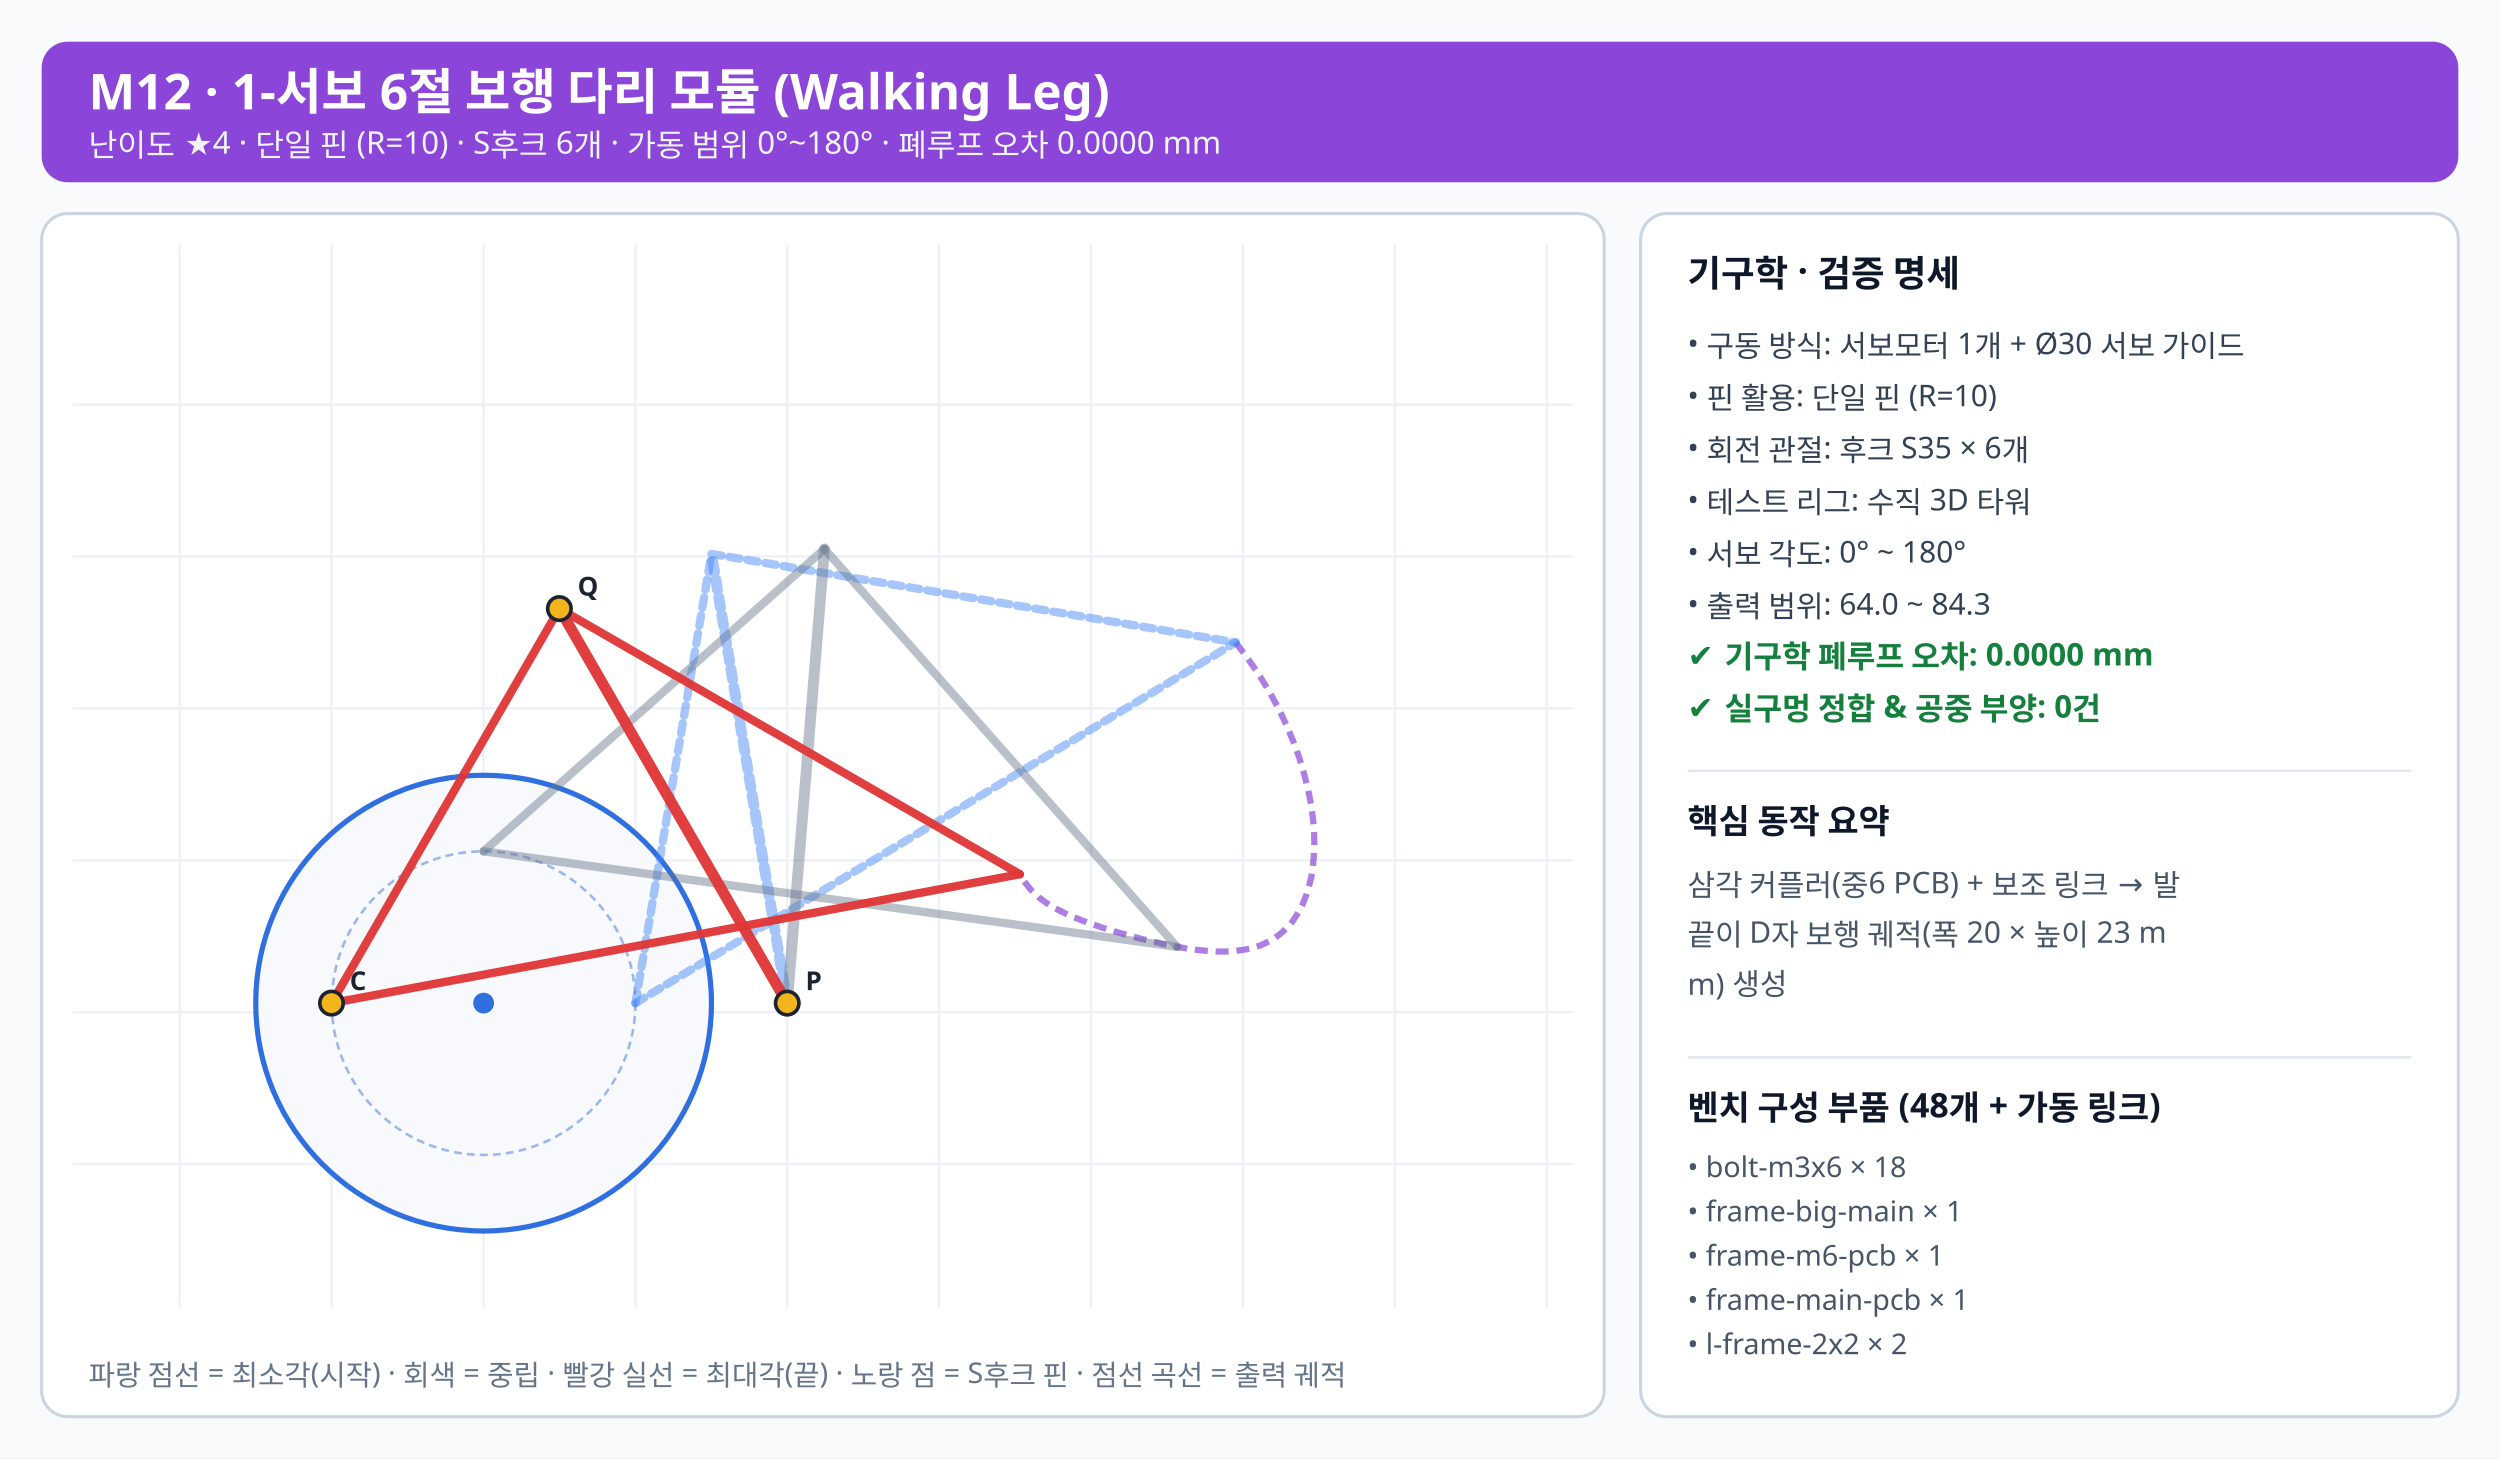
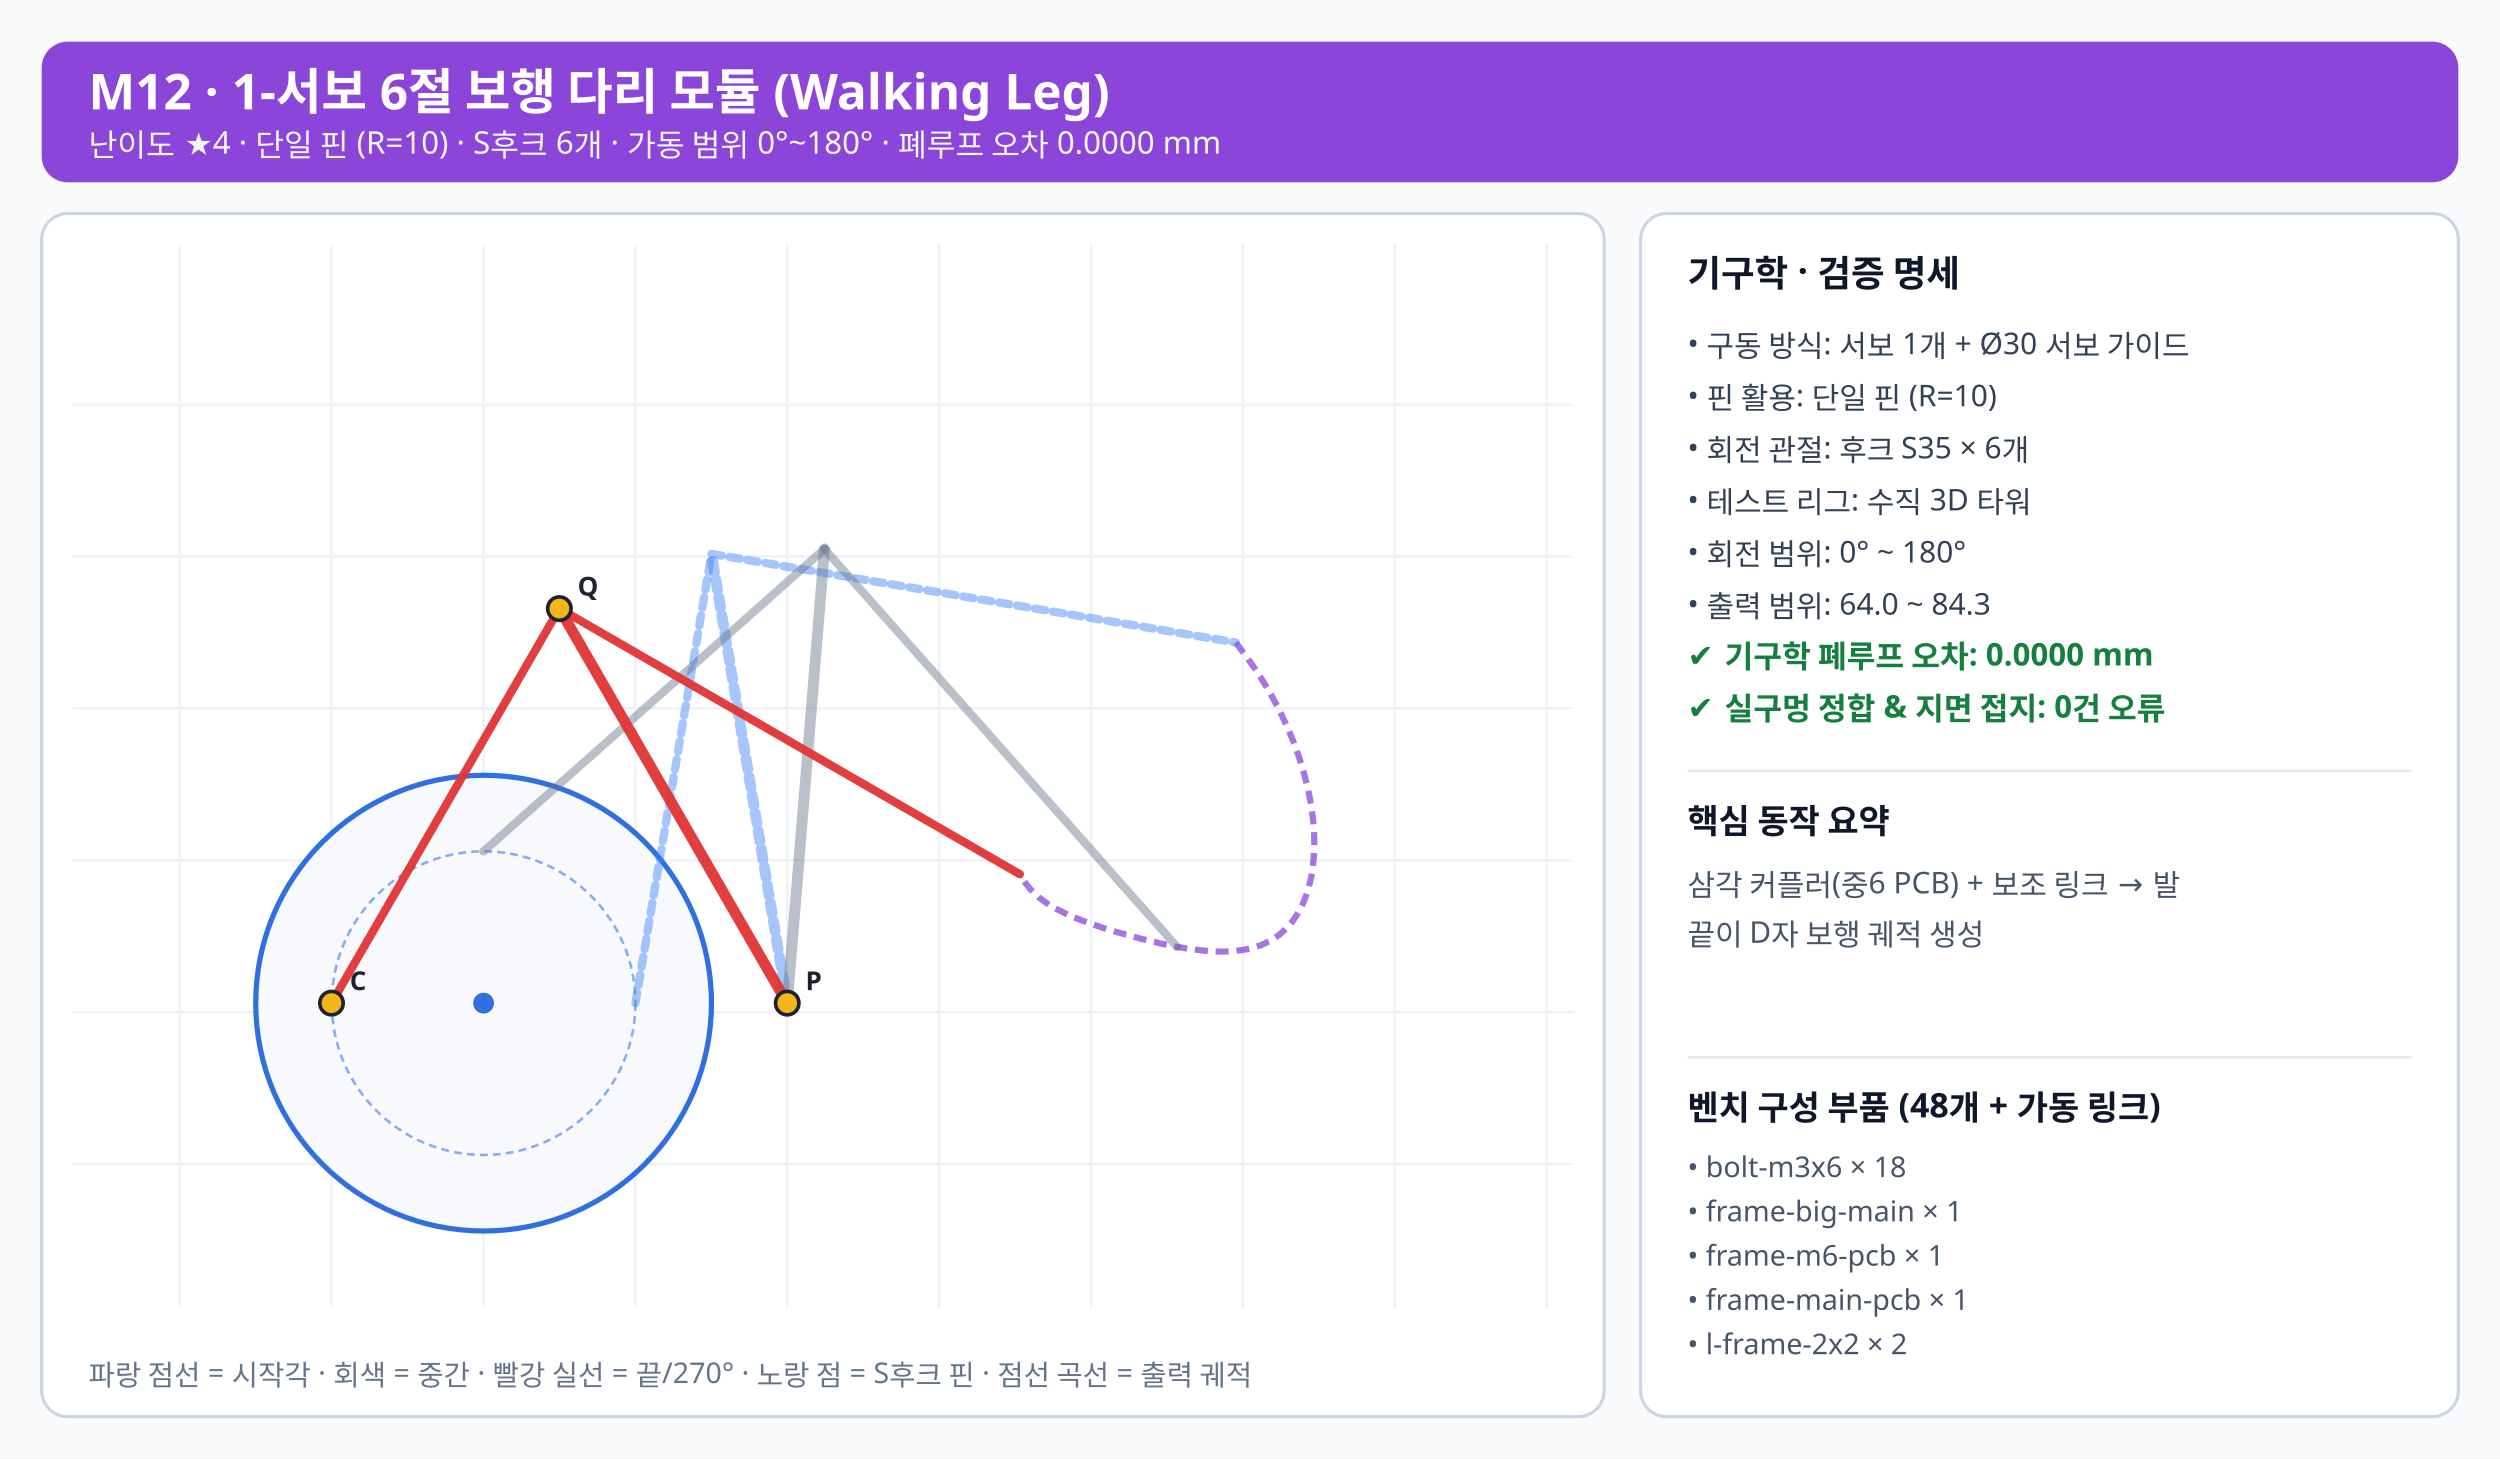
<svg xmlns="http://www.w3.org/2000/svg" viewBox="0 0 960 560" font-family="Pretendard,Apple SD Gothic Neo,sans-serif">
  <rect width="960" height="560" fill="#f8fafc" />
  <rect x="16" y="16" width="928" height="54" rx="10" fill="#8b46d9" />
  <text x="34" y="42" fill="#fff" font-size="19" font-weight="800">M12 · 1-서보 6절 보행 다리 모듈 (Walking Leg)</text>
  <text x="34" y="60" fill="#f1f5f9" font-size="12">난이도 ★4 · 단일 핀 (R=10) · S후크 6개 · 가동 범위 0°~180° · 폐루프 오차 0.0000 mm</text>
  <rect x="16" y="82" width="600" height="462" rx="10" fill="#fff" stroke="#cbd5e1" stroke-width="1.2" />
  <line x1="69.0" y1="94" x2="69.0" y2="502" stroke="#eef1f6" stroke-width="1" />
  <line x1="127.3" y1="94" x2="127.3" y2="502" stroke="#eef1f6" stroke-width="1" />
  <line x1="185.7" y1="94" x2="185.7" y2="502" stroke="#eef1f6" stroke-width="1" />
  <line x1="244.0" y1="94" x2="244.0" y2="502" stroke="#eef1f6" stroke-width="1" />
  <line x1="302.3" y1="94" x2="302.3" y2="502" stroke="#eef1f6" stroke-width="1" />
  <line x1="360.6" y1="94" x2="360.6" y2="502" stroke="#eef1f6" stroke-width="1" />
  <line x1="419.0" y1="94" x2="419.0" y2="502" stroke="#eef1f6" stroke-width="1" />
  <line x1="477.3" y1="94" x2="477.3" y2="502" stroke="#eef1f6" stroke-width="1" />
  <line x1="535.6" y1="94" x2="535.6" y2="502" stroke="#eef1f6" stroke-width="1" />
  <line x1="594.0" y1="94" x2="594.0" y2="502" stroke="#eef1f6" stroke-width="1" />
  <line x1="28" y1="447.0" x2="604" y2="447.0" stroke="#eef1f6" stroke-width="1" />
  <line x1="28" y1="388.7" x2="604" y2="388.7" stroke="#eef1f6" stroke-width="1" />
  <line x1="28" y1="330.4" x2="604" y2="330.4" stroke="#eef1f6" stroke-width="1" />
  <line x1="28" y1="272.0" x2="604" y2="272.0" stroke="#eef1f6" stroke-width="1" />
  <line x1="28" y1="213.7" x2="604" y2="213.7" stroke="#eef1f6" stroke-width="1" />
  <line x1="28" y1="155.4" x2="604" y2="155.4" stroke="#eef1f6" stroke-width="1" />
  <circle cx="185.7" cy="385.2" r="87.5" fill="#f7f9fc" stroke="#2f6fe0" stroke-width="2.0" />
-   <circle cx="185.7" cy="385.2" r="58.3" fill="none" stroke="#9bb7ea" stroke-width="1" stroke-dasharray="3 2" />
+   <circle cx="185.7" cy="385.2" r="58.3" fill="none" stroke="#2f6fe0" stroke-width="1" stroke-opacity="0.55" stroke-dasharray="3 2" />
  <circle cx="185.7" cy="385.2" r="4" fill="#2f6fe0" />
-   <polyline points="474.5,246.7 479.1,252.8 483.5,259.1 487.4,265.6 491.0,272.1 494.1,278.7 496.8,285.1 499.1,291.5 500.9,297.6 502.4,303.6 503.5,309.2 504.2,314.6 504.6,319.7 504.7,324.5 504.5,329.0 504.1,333.1 503.5,337.0 502.6,340.5 501.6,343.7 500.5,346.6 499.2,349.2 497.8,351.6 496.4,353.7 494.8,355.6 493.1,357.3 491.4,358.8 489.6,360.1 487.8,361.2 486.0,362.1 484.1,363.0 482.2,363.6 480.2,364.2 478.2,364.6 476.2,364.9 474.2,365.2 472.2,365.3 470.2,365.4 468.2,365.4 466.1,365.3 464.1,365.2 462.1,365.0 460.1,364.8 458.0,364.5 456.0,364.3 454.0,363.9 452.0,363.6 450.1,363.2 448.1,362.8 446.1,362.4 444.2,361.9 442.3,361.5 440.4,361.0 438.5,360.6 436.7,360.1 434.9,359.6 433.1,359.1 431.3,358.6 429.5,358.1 427.8,357.6 426.1,357.1 424.5,356.6 422.9,356.1 421.3,355.5 419.7,355.0 418.2,354.5 416.7,353.9 415.3,353.4 413.9,352.8 412.5,352.3 411.1,351.7 409.8,351.1 408.6,350.5 407.4,349.9 406.2,349.3 405.0,348.7 403.9,348.1 402.8,347.4 401.8,346.7 400.8,346.0 399.9,345.3 398.9,344.6 398.1,343.8 397.2,343.0 396.4,342.2 395.6,341.4 394.9,340.5 394.2,339.6 393.5,338.7 392.8,337.7 392.2,336.8 391.6,335.7" fill="none" stroke="#8b46d9" stroke-width="2.4" stroke-opacity="0.7" stroke-dasharray="5 3" />
+   <polyline points="474.5,246.7 479.1,252.8 483.5,259.1 487.4,265.6 491.0,272.1 494.1,278.7 496.8,285.1 499.1,291.5 500.9,297.6 502.4,303.6 503.5,309.2 504.2,314.6 504.6,319.7 504.7,324.5 504.5,329.0 504.1,333.1 503.5,337.0 502.6,340.5 501.6,343.7 500.5,346.6 499.2,349.2 497.8,351.6 496.4,353.7 494.8,355.6 493.1,357.3 491.4,358.8 489.6,360.1 487.8,361.2 486.0,362.1 484.1,363.0 482.2,363.6 480.2,364.2 478.2,364.6 476.2,364.9 474.2,365.2 472.2,365.3 470.2,365.4 468.2,365.4 466.1,365.3 464.1,365.2 462.1,365.0 460.1,364.8 458.0,364.5 456.0,364.3 454.0,363.9 452.0,363.6 450.1,363.2 448.1,362.8 446.1,362.4 444.2,361.9 442.3,361.5 440.4,361.0 438.5,360.6 436.7,360.1 434.9,359.6 433.1,359.1 431.3,358.6 429.5,358.1 427.8,357.6 426.1,357.1 424.5,356.6 422.9,356.1 421.3,355.5 419.7,355.0 418.2,354.5 416.7,353.9 415.3,353.4 413.9,352.8 412.5,352.3 411.1,351.7 409.8,351.1 408.6,350.5 407.4,349.9 406.2,349.3 405.0,348.7 403.9,348.1 402.8,347.4 401.8,346.7 400.8,346.0 399.9,345.3 398.9,344.6 398.1,343.8 397.2,343.0 396.4,342.2 395.6,341.4 394.9,340.5 394.2,339.6 393.5,338.7 392.8,337.7 392.2,336.8 391.6,335.7" fill="none" stroke="#8b46d9" stroke-width="2.4" stroke-opacity="0.75" stroke-dasharray="5 3" />
  <line x1="244.0" y1="385.2" x2="273.2" y2="212.7" stroke="#3b82f6" stroke-width="3.2" stroke-linecap="round" stroke-opacity="0.45" stroke-dasharray="4 3" />
  <line x1="302.3" y1="385.2" x2="273.2" y2="212.7" stroke="#3b82f6" stroke-width="4.2" stroke-linecap="round" stroke-opacity="0.45" stroke-dasharray="4 3" />
  <line x1="273.2" y1="212.7" x2="474.5" y2="246.7" stroke="#3b82f6" stroke-width="3.2" stroke-linecap="round" stroke-opacity="0.45" stroke-dasharray="4 3" />
-   <line x1="244.0" y1="385.2" x2="474.5" y2="246.7" stroke="#3b82f6" stroke-width="3.2" stroke-linecap="round" stroke-opacity="0.45" stroke-dasharray="4 3" />
  <line x1="185.7" y1="326.9" x2="316.6" y2="210.8" stroke="#64748b" stroke-width="3.2" stroke-linecap="round" stroke-opacity="0.45" />
  <line x1="302.3" y1="385.2" x2="316.6" y2="210.8" stroke="#64748b" stroke-width="4.2" stroke-linecap="round" stroke-opacity="0.45" />
  <line x1="316.6" y1="210.8" x2="452.0" y2="363.6" stroke="#64748b" stroke-width="3.2" stroke-linecap="round" stroke-opacity="0.45" />
-   <line x1="185.7" y1="326.9" x2="452.0" y2="363.6" stroke="#64748b" stroke-width="3.2" stroke-linecap="round" stroke-opacity="0.45" />
  <line x1="127.3" y1="385.2" x2="214.8" y2="233.7" stroke="#e03636" stroke-width="3.2" stroke-linecap="round" stroke-opacity="0.95" />
  <line x1="302.3" y1="385.2" x2="214.8" y2="233.7" stroke="#e03636" stroke-width="4.2" stroke-linecap="round" stroke-opacity="0.95" />
  <line x1="214.8" y1="233.7" x2="391.6" y2="335.7" stroke="#e03636" stroke-width="3.2" stroke-linecap="round" stroke-opacity="0.95" />
-   <line x1="127.3" y1="385.2" x2="391.6" y2="335.7" stroke="#e03636" stroke-width="3.2" stroke-linecap="round" stroke-opacity="0.95" />
  <circle cx="127.3" cy="385.2" r="4.5" fill="#f2b51c" stroke="#1d2230" stroke-width="1.4" />
  <text x="134.3" y="380.2" font-size="10" font-weight="700" fill="#1d2230">C</text>
  <circle cx="214.8" cy="233.7" r="4.5" fill="#f2b51c" stroke="#1d2230" stroke-width="1.4" />
  <text x="221.8" y="228.7" font-size="10" font-weight="700" fill="#1d2230">Q</text>
  <circle cx="302.3" cy="385.2" r="4.5" fill="#f2b51c" stroke="#1d2230" stroke-width="1.4" />
  <text x="309.3" y="380.2" font-size="10" font-weight="700" fill="#1d2230">P</text>
-   <text x="34" y="532" fill="#64748b" font-size="11">파랑 점선 = 최소각(시작) · 회색 = 중립 · 빨강 실선 = 최대각(끝) · 노랑 점 = S후크 핀 · 점선 곡선 = 출력 궤적</text>
+   <text x="34" y="532" fill="#64748b" font-size="11">파랑 점선 = 시작각 · 회색 = 중간 · 빨강 실선 = 끝/270° · 노랑 점 = S후크 핀 · 점선 곡선 = 출력 궤적</text>
  <rect x="630" y="82" width="314" height="462" rx="10" fill="#fff" stroke="#cbd5e1" stroke-width="1.2" />
  <text x="648" y="110" fill="#0f172a" font-size="14" font-weight="800">기구학 · 검증 명세</text>
-   <text x="648" y="136" fill="#334155" font-size="11.5">• 구동 방식: 서보모터 1개 + Ø30 서보 가이드</text>
+   <text x="648" y="136" fill="#334155" font-size="11.5">• 구동 방식: 서보 1개 + Ø30 서보 가이드</text>
  <text x="648" y="156" fill="#334155" font-size="11.5">• 핀 활용: 단일 핀 (R=10)</text>
  <text x="648" y="176" fill="#334155" font-size="11.5">• 회전 관절: 후크 S35 × 6개</text>
  <text x="648" y="196" fill="#334155" font-size="11.5">• 테스트 리그: 수직 3D 타워</text>
-   <text x="648" y="216" fill="#334155" font-size="11.5">• 서보 각도: 0° ~ 180°</text>
+   <text x="648" y="216" fill="#334155" font-size="11.5">• 회전 범위: 0° ~ 180°</text>
  <text x="648" y="236" fill="#334155" font-size="11.5">• 출력 범위: 64.0 ~ 84.3</text>
  <text x="648" y="256" fill="#15803d" font-size="12" font-weight="800">✔ 기구학 폐루프 오차: 0.0000 mm</text>
-   <text x="648" y="276" fill="#15803d" font-size="12" font-weight="800">✔ 실구멍 정합 &amp; 공중 부양: 0건</text>
+   <text x="648" y="276" fill="#15803d" font-size="12" font-weight="800">✔ 실구멍 정합 &amp; 지면 접지: 0건 오류</text>
  <line x1="648" y1="296" x2="926" y2="296" stroke="#e2e8f0" />
  <text x="648" y="320" fill="#0f172a" font-size="13" font-weight="800">핵심 동작 요약</text>
  <text x="648" y="344" fill="#475569" font-size="11.5">삼각 커플러(중6 PCB) + 보조 링크 → 발</text>
-   <text x="648" y="363" fill="#475569" font-size="11.5">끝이 D자 보행 궤적(폭 20 × 높이 23 m</text>
-   <text x="648" y="382" fill="#475569" font-size="11.5">m) 생성</text>
+   <text x="648" y="363" fill="#475569" font-size="11.5">끝이 D자 보행 궤적 생성</text>
  <line x1="648" y1="406" x2="926" y2="406" stroke="#e2e8f0" />
  <text x="648" y="430" fill="#0f172a" font-size="13" font-weight="800">벤치 구성 부품 (48개 + 가동 링크)</text>
  <text x="648" y="452" fill="#475569" font-size="11">• bolt-m3x6 × 18</text>
  <text x="648" y="469" fill="#475569" font-size="11">• frame-big-main × 1</text>
  <text x="648" y="486" fill="#475569" font-size="11">• frame-m6-pcb × 1</text>
  <text x="648" y="503" fill="#475569" font-size="11">• frame-main-pcb × 1</text>
  <text x="648" y="520" fill="#475569" font-size="11">• l-frame-2x2 × 2</text>
</svg>
